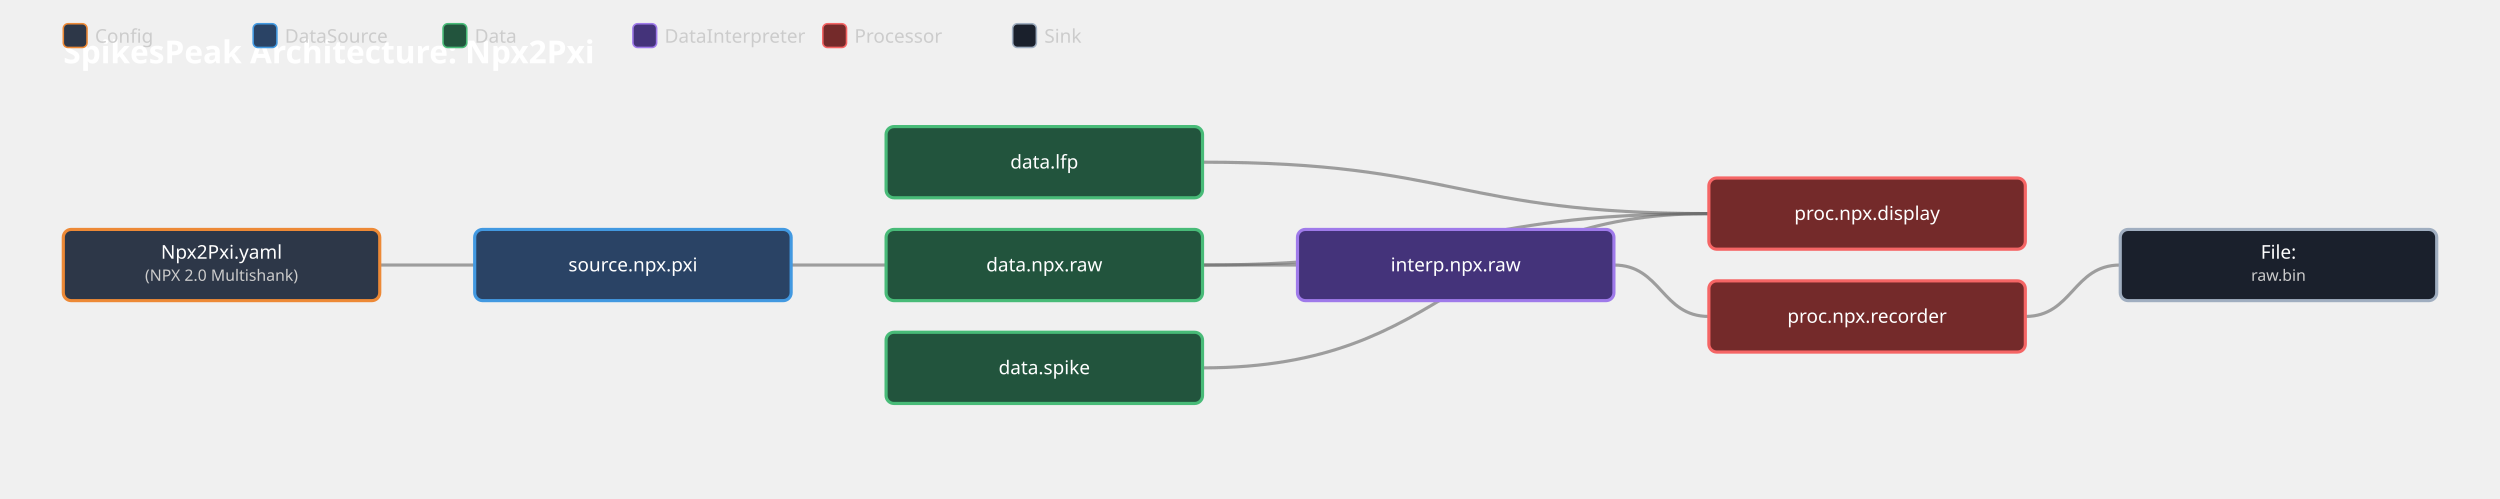
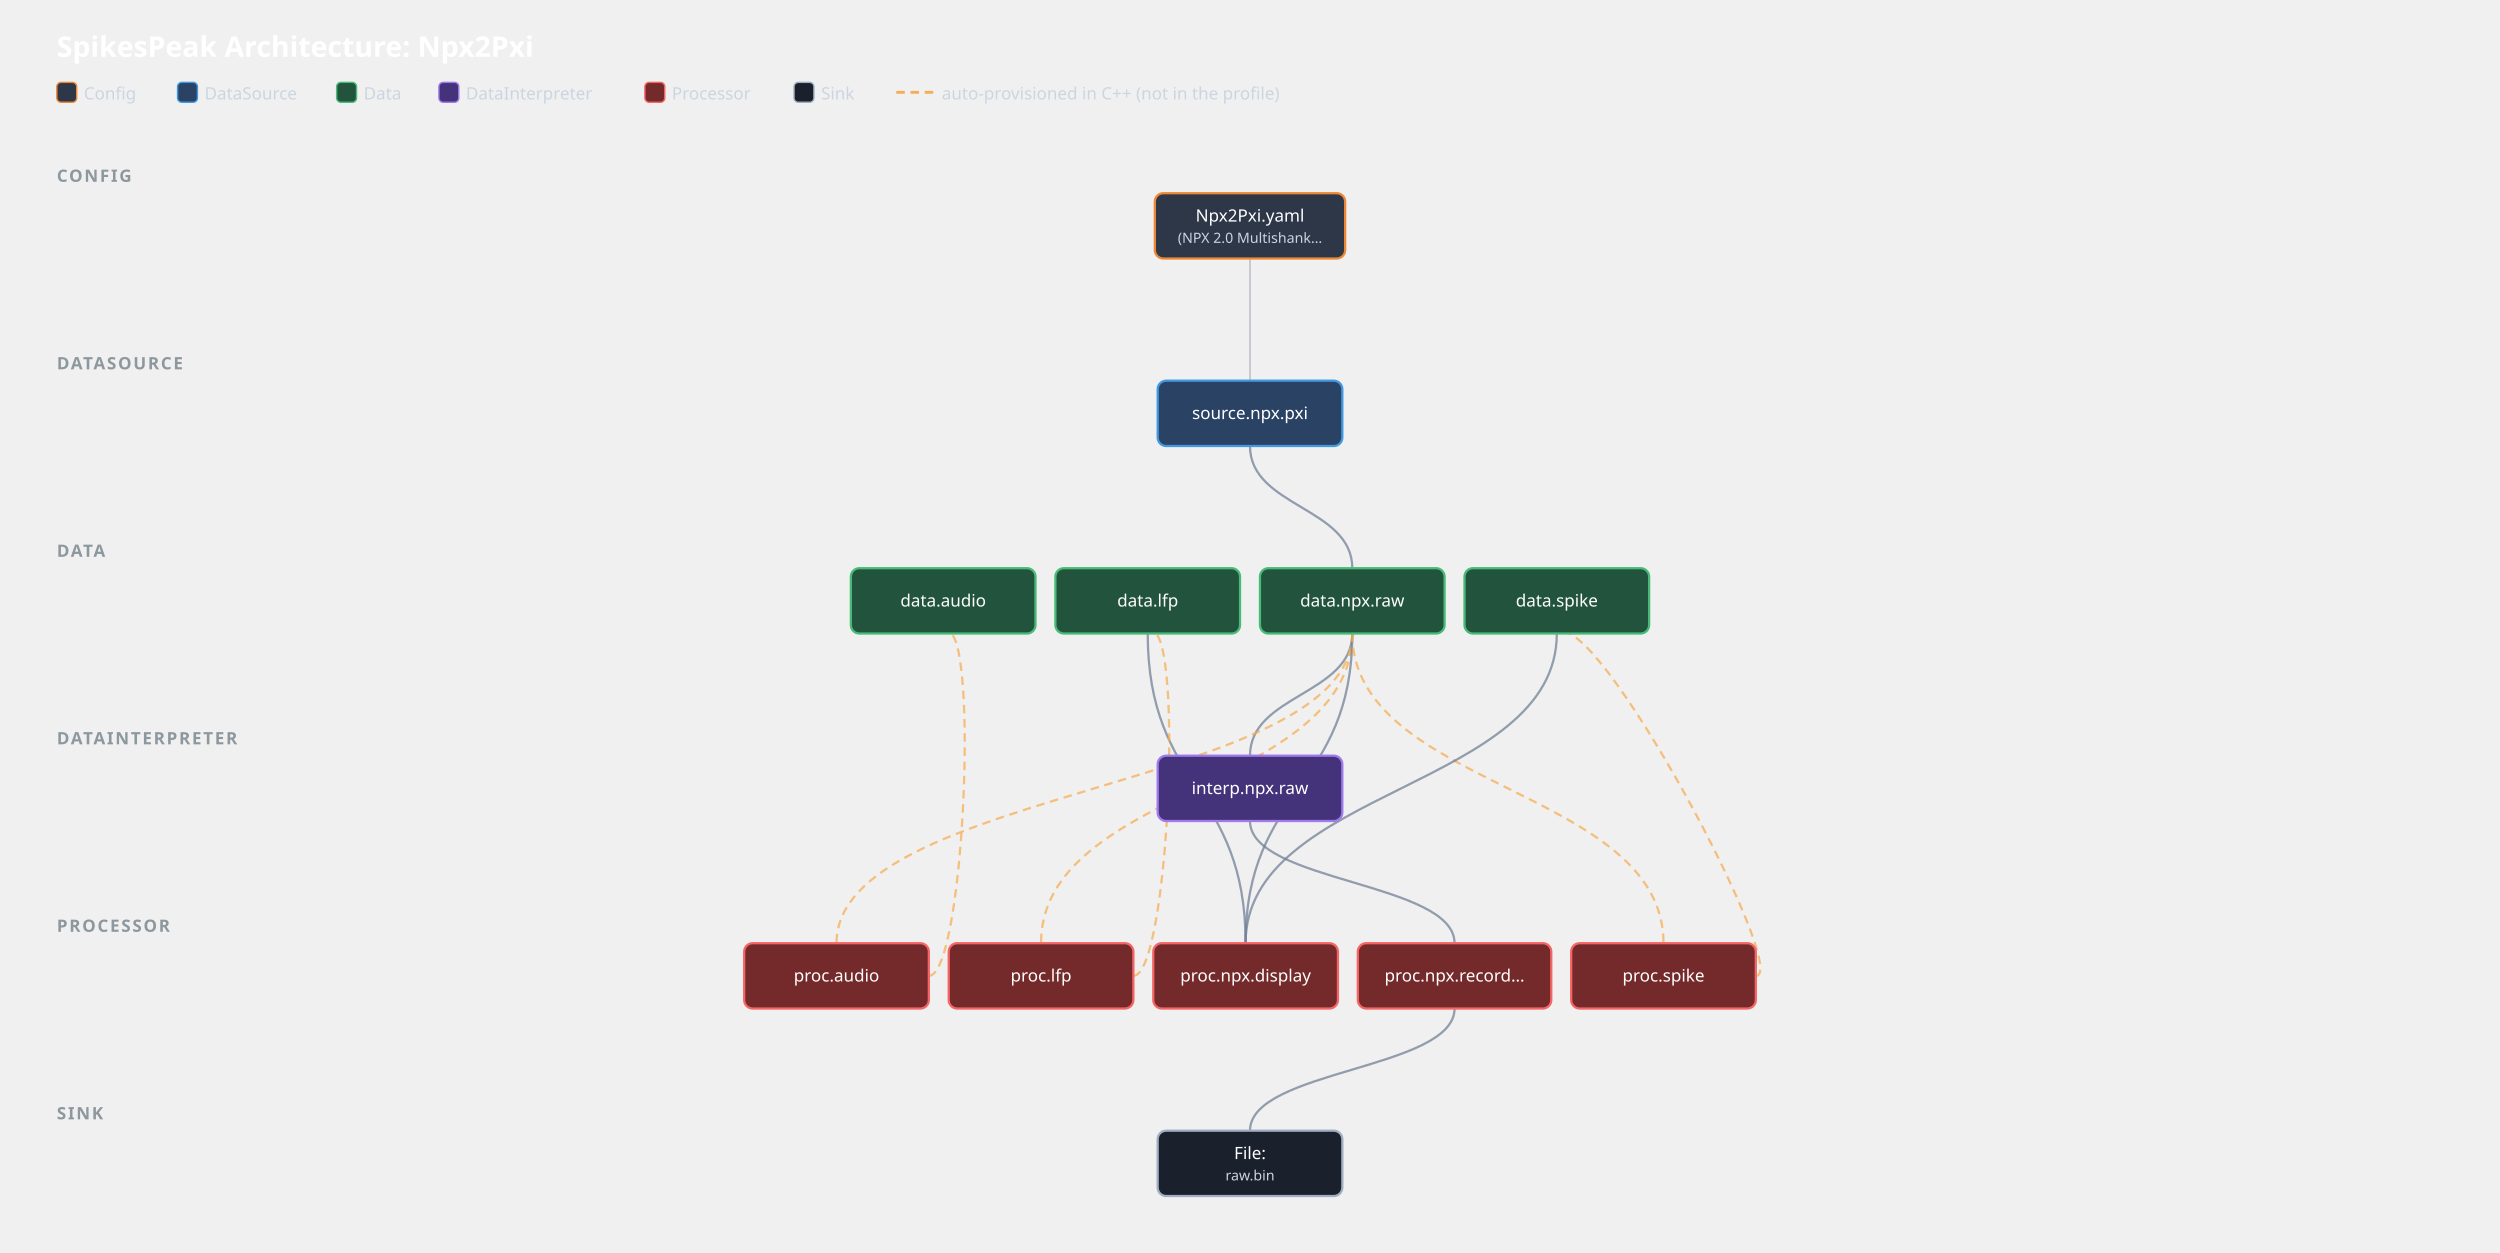
- <svg xmlns="http://www.w3.org/2000/svg" width="1580.0" height="315.0" style="background-color: #1a1a1a;">
+ <svg xmlns="http://www.w3.org/2000/svg" width="1760.0" height="882.0" viewBox="0 0 1760.0 882.0" preserveAspectRatio="xMidYMin meet" style="background-color: #1a1a1a; max-width: 100%; height: auto;">
  <text x="40" y="40" fill="#fff" font-family="sans-serif" font-size="20" font-weight="bold">SpikesPeak Architecture: Npx2Pxi</text>
  <g id="legend">
-     <rect x="40" y="15" width="15" height="15" rx="3" fill="#2d3748" stroke="#ed8936" stroke-width="1" />
-     <text x="60" y="27" fill="#ccc" font-family="sans-serif" font-size="12">Config</text>
-     <rect x="160" y="15" width="15" height="15" rx="3" fill="#2a4365" stroke="#4299e1" stroke-width="1" />
-     <text x="180" y="27" fill="#ccc" font-family="sans-serif" font-size="12">DataSource</text>
-     <rect x="280" y="15" width="15" height="15" rx="3" fill="#22543d" stroke="#48bb78" stroke-width="1" />
-     <text x="300" y="27" fill="#ccc" font-family="sans-serif" font-size="12">Data</text>
-     <rect x="400" y="15" width="15" height="15" rx="3" fill="#44337a" stroke="#9f7aea" stroke-width="1" />
-     <text x="420" y="27" fill="#ccc" font-family="sans-serif" font-size="12">DataInterpreter</text>
-     <rect x="520" y="15" width="15" height="15" rx="3" fill="#742a2a" stroke="#f56565" stroke-width="1" />
-     <text x="540" y="27" fill="#ccc" font-family="sans-serif" font-size="12">Processor</text>
-     <rect x="640" y="15" width="15" height="15" rx="3" fill="#1a202c" stroke="#a0aec0" stroke-width="1" />
-     <text x="660" y="27" fill="#ccc" font-family="sans-serif" font-size="12">Sink</text>
+     <rect x="40" y="58" width="14" height="14" rx="3" fill="#2d3748" stroke="#ed8936" stroke-width="1" />
+     <text x="59" y="70" fill="#cbd5e0" font-family="sans-serif" font-size="12">Config</text>
+     <rect x="125" y="58" width="14" height="14" rx="3" fill="#2a4365" stroke="#4299e1" stroke-width="1" />
+     <text x="144" y="70" fill="#cbd5e0" font-family="sans-serif" font-size="12">DataSource</text>
+     <rect x="237" y="58" width="14" height="14" rx="3" fill="#22543d" stroke="#48bb78" stroke-width="1" />
+     <text x="256" y="70" fill="#cbd5e0" font-family="sans-serif" font-size="12">Data</text>
+     <rect x="309" y="58" width="14" height="14" rx="3" fill="#44337a" stroke="#9f7aea" stroke-width="1" />
+     <text x="328" y="70" fill="#cbd5e0" font-family="sans-serif" font-size="12">DataInterpreter</text>
+     <rect x="454" y="58" width="14" height="14" rx="3" fill="#742a2a" stroke="#f56565" stroke-width="1" />
+     <text x="473" y="70" fill="#cbd5e0" font-family="sans-serif" font-size="12">Processor</text>
+     <rect x="559" y="58" width="14" height="14" rx="3" fill="#1a202c" stroke="#a0aec0" stroke-width="1" />
+     <text x="578" y="70" fill="#cbd5e0" font-family="sans-serif" font-size="12">Sink</text>
+     <path d="M 631 65 l 26 0" stroke="#f6ad55" stroke-width="2" stroke-dasharray="6 4" />
+     <text x="663" y="70" fill="#cbd5e0" font-family="sans-serif" font-size="12">auto-provisioned in C++ (not in the profile)</text>
  </g>
  <g id="edges">
-     <path d="M 240.0 167.5 C 270.0 167.5, 270.0 167.5, 300.0 167.5" fill="none" stroke="#666" stroke-width="2" opacity="0.6" />
-     <path d="M 760.0 102.5 C 920.0 102.5, 920.0 135.0, 1080.0 135.0" fill="none" stroke="#666" stroke-width="2" opacity="0.6" />
-     <path d="M 760.0 167.5 C 790.0 167.5, 790.0 167.5, 820.0 167.5" fill="none" stroke="#666" stroke-width="2" opacity="0.6" />
-     <path d="M 760.0 167.5 C 920.0 167.5, 920.0 135.0, 1080.0 135.0" fill="none" stroke="#666" stroke-width="2" opacity="0.6" />
-     <path d="M 760.0 232.5 C 920.0 232.5, 920.0 135.0, 1080.0 135.0" fill="none" stroke="#666" stroke-width="2" opacity="0.6" />
-     <path d="M 1020.0 167.5 C 1050.0 167.5, 1050.0 200.0, 1080.0 200.0" fill="none" stroke="#666" stroke-width="2" opacity="0.6" />
-     <path d="M 1280.0 200.0 C 1310.0 200.0, 1310.0 167.5, 1340.0 167.5" fill="none" stroke="#666" stroke-width="2" opacity="0.6" />
-     <path d="M 500.0 167.5 C 530.0 167.5, 530.0 167.5, 560.0 167.5" fill="none" stroke="#666" stroke-width="2" opacity="0.6" />
+     <path d="M 880.0 182.0 C 880.0 207.8, 880.0 224.0, 880.0 242.0 L 880.0 268.0" fill="none" stroke="#4a5568" stroke-width="1.0" opacity="0.35" />
+     <path d="M 808.0 446.0 C 808.0 555.0, 876.9 555.0, 876.9 664.0" fill="none" stroke="#718096" stroke-width="1.6" opacity="0.75" />
+     <path d="M 952.0 446.0 C 952.0 489.0, 880.0 489.0, 880.0 532.0" fill="none" stroke="#718096" stroke-width="1.6" opacity="0.75" />
+     <path d="M 952.0 446.0 C 952.0 555.0, 588.9 555.0, 588.9 664.0" fill="none" stroke="#f6ad55" stroke-width="1.6" opacity="0.75" stroke-dasharray="6 4" />
+     <path d="M 952.0 446.0 C 952.0 555.0, 732.9 555.0, 732.9 664.0" fill="none" stroke="#f6ad55" stroke-width="1.6" opacity="0.75" stroke-dasharray="6 4" />
+     <path d="M 952.0 446.0 C 952.0 555.0, 876.9 555.0, 876.9 664.0" fill="none" stroke="#718096" stroke-width="1.6" opacity="0.75" />
+     <path d="M 952.0 446.0 C 952.0 555.0, 1171.1 555.0, 1171.1 664.0" fill="none" stroke="#f6ad55" stroke-width="1.6" opacity="0.75" stroke-dasharray="6 4" />
+     <path d="M 1096.0 446.0 C 1096.0 555.0, 876.9 555.0, 876.9 664.0" fill="none" stroke="#718096" stroke-width="1.6" opacity="0.75" />
+     <path d="M 880.0 578.0 C 880.0 621.0, 1024.0 621.0, 1024.0 664.0" fill="none" stroke="#718096" stroke-width="1.6" opacity="0.75" />
+     <path d="M 653.9 687.0 C 679.9 687.0, 690.0 423.0, 664.0 446.0" fill="none" stroke="#f6ad55" stroke-width="1.6" opacity="0.75" stroke-dasharray="6 4" />
+     <path d="M 797.9 687.0 C 823.9 687.0, 834.0 423.0, 808.0 446.0" fill="none" stroke="#f6ad55" stroke-width="1.6" opacity="0.75" stroke-dasharray="6 4" />
+     <path d="M 1024.0 710.0 C 1024.0 753.0, 880.0 753.0, 880.0 796.0" fill="none" stroke="#718096" stroke-width="1.6" opacity="0.75" />
+     <path d="M 1236.1 687.0 C 1262.1 687.0, 1122.0 423.0, 1096.0 446.0" fill="none" stroke="#f6ad55" stroke-width="1.6" opacity="0.75" stroke-dasharray="6 4" />
+     <path d="M 880.0 314.0 C 880.0 357.0, 952.0 357.0, 952.0 400.0" fill="none" stroke="#718096" stroke-width="1.6" opacity="0.75" />
  </g>
  <g id="nodes">
-     <rect x="40.0" y="145.0" width="200" height="45" rx="5" fill="#2d3748" stroke="#ed8936" stroke-width="2" />
-     <text x="140.0" y="163.5" fill="#fff" font-family="sans-serif" font-size="12" text-anchor="middle">Npx2Pxi.yaml</text>
-     <text x="140.0" y="177.5" fill="#ccc" font-family="sans-serif" font-size="10" text-anchor="middle">(NPX 2.0 Multishank)</text>
-     <rect x="560.0" y="80.0" width="200" height="45" rx="5" fill="#22543d" stroke="#48bb78" stroke-width="2" />
-     <text x="660.0" y="106.5" fill="#fff" font-family="sans-serif" font-size="12" text-anchor="middle">data.lfp</text>
-     <rect x="560.0" y="145.0" width="200" height="45" rx="5" fill="#22543d" stroke="#48bb78" stroke-width="2" />
-     <text x="660.0" y="171.5" fill="#fff" font-family="sans-serif" font-size="12" text-anchor="middle">data.npx.raw</text>
-     <rect x="560.0" y="210.0" width="200" height="45" rx="5" fill="#22543d" stroke="#48bb78" stroke-width="2" />
-     <text x="660.0" y="236.5" fill="#fff" font-family="sans-serif" font-size="12" text-anchor="middle">data.spike</text>
-     <rect x="820.0" y="145.0" width="200" height="45" rx="5" fill="#44337a" stroke="#9f7aea" stroke-width="2" />
-     <text x="920.0" y="171.5" fill="#fff" font-family="sans-serif" font-size="12" text-anchor="middle">interp.npx.raw</text>
-     <rect x="1080.0" y="112.5" width="200" height="45" rx="5" fill="#742a2a" stroke="#f56565" stroke-width="2" />
-     <text x="1180.0" y="139.0" fill="#fff" font-family="sans-serif" font-size="12" text-anchor="middle">proc.npx.display</text>
-     <rect x="1080.0" y="177.5" width="200" height="45" rx="5" fill="#742a2a" stroke="#f56565" stroke-width="2" />
-     <text x="1180.0" y="204.0" fill="#fff" font-family="sans-serif" font-size="12" text-anchor="middle">proc.npx.recorder</text>
-     <rect x="1340.0" y="145.0" width="200" height="45" rx="5" fill="#1a202c" stroke="#a0aec0" stroke-width="2" />
-     <text x="1440.0" y="163.5" fill="#fff" font-family="sans-serif" font-size="12" text-anchor="middle">File:</text>
-     <text x="1440.0" y="177.5" fill="#ccc" font-family="sans-serif" font-size="10" text-anchor="middle">raw.bin</text>
-     <rect x="300.0" y="145.0" width="200" height="45" rx="5" fill="#2a4365" stroke="#4299e1" stroke-width="2" />
-     <text x="400.0" y="171.5" fill="#fff" font-family="sans-serif" font-size="12" text-anchor="middle">source.npx.pxi</text>
+     <text x="40" y="128.0" fill="#8d979e" font-family="sans-serif" font-size="12" font-weight="bold" letter-spacing="1.2">CONFIG</text>
+     <text x="40" y="260.0" fill="#8d979e" font-family="sans-serif" font-size="12" font-weight="bold" letter-spacing="1.2">DATASOURCE</text>
+     <text x="40" y="392.0" fill="#8d979e" font-family="sans-serif" font-size="12" font-weight="bold" letter-spacing="1.2">DATA</text>
+     <text x="40" y="524.0" fill="#8d979e" font-family="sans-serif" font-size="12" font-weight="bold" letter-spacing="1.2">DATAINTERPRETER</text>
+     <text x="40" y="656.0" fill="#8d979e" font-family="sans-serif" font-size="12" font-weight="bold" letter-spacing="1.2">PROCESSOR</text>
+     <text x="40" y="788.0" fill="#8d979e" font-family="sans-serif" font-size="12" font-weight="bold" letter-spacing="1.2">SINK</text>
+     <rect x="813.0" y="136.0" width="134.0" height="46" rx="6" fill="#2d3748" stroke="#ed8936" stroke-width="1.6" />
+     <text x="880.0" y="156.0" fill="#fff" font-family="sans-serif" font-size="12" text-anchor="middle">Npx2Pxi.yaml</text>
+     <text x="880.0" y="171.0" fill="#cbd5e0" font-family="sans-serif" font-size="10" text-anchor="middle">(NPX 2.0 Multishank…</text>
+     <rect x="599.0" y="400.0" width="130.0" height="46" rx="6" fill="#22543d" stroke="#48bb78" stroke-width="1.6" />
+     <text x="664.0" y="427.0" fill="#fff" font-family="sans-serif" font-size="12" text-anchor="middle">data.audio</text>
+     <rect x="743.0" y="400.0" width="130.0" height="46" rx="6" fill="#22543d" stroke="#48bb78" stroke-width="1.6" />
+     <text x="808.0" y="427.0" fill="#fff" font-family="sans-serif" font-size="12" text-anchor="middle">data.lfp</text>
+     <rect x="887.0" y="400.0" width="130.0" height="46" rx="6" fill="#22543d" stroke="#48bb78" stroke-width="1.6" />
+     <text x="952.0" y="427.0" fill="#fff" font-family="sans-serif" font-size="12" text-anchor="middle">data.npx.raw</text>
+     <rect x="1031.0" y="400.0" width="130.0" height="46" rx="6" fill="#22543d" stroke="#48bb78" stroke-width="1.6" />
+     <text x="1096.0" y="427.0" fill="#fff" font-family="sans-serif" font-size="12" text-anchor="middle">data.spike</text>
+     <rect x="815.0" y="532.0" width="130.0" height="46" rx="6" fill="#44337a" stroke="#9f7aea" stroke-width="1.6" />
+     <text x="880.0" y="559.0" fill="#fff" font-family="sans-serif" font-size="12" text-anchor="middle">interp.npx.raw</text>
+     <rect x="523.9" y="664.0" width="130.0" height="46" rx="6" fill="#742a2a" stroke="#f56565" stroke-width="1.6" />
+     <text x="588.9" y="691.0" fill="#fff" font-family="sans-serif" font-size="12" text-anchor="middle">proc.audio</text>
+     <rect x="667.9" y="664.0" width="130.0" height="46" rx="6" fill="#742a2a" stroke="#f56565" stroke-width="1.6" />
+     <text x="732.9" y="691.0" fill="#fff" font-family="sans-serif" font-size="12" text-anchor="middle">proc.lfp</text>
+     <rect x="811.9" y="664.0" width="130.0" height="46" rx="6" fill="#742a2a" stroke="#f56565" stroke-width="1.6" />
+     <text x="876.9" y="691.0" fill="#fff" font-family="sans-serif" font-size="12" text-anchor="middle">proc.npx.display</text>
+     <rect x="955.9" y="664.0" width="136.2" height="46" rx="6" fill="#742a2a" stroke="#f56565" stroke-width="1.6" />
+     <text x="1024.0" y="691.0" fill="#fff" font-family="sans-serif" font-size="12" text-anchor="middle">proc.npx.record…</text>
+     <rect x="1106.1" y="664.0" width="130.0" height="46" rx="6" fill="#742a2a" stroke="#f56565" stroke-width="1.6" />
+     <text x="1171.1" y="691.0" fill="#fff" font-family="sans-serif" font-size="12" text-anchor="middle">proc.spike</text>
+     <rect x="815.0" y="796.0" width="130.0" height="46" rx="6" fill="#1a202c" stroke="#a0aec0" stroke-width="1.6" />
+     <text x="880.0" y="816.0" fill="#fff" font-family="sans-serif" font-size="12" text-anchor="middle">File:</text>
+     <text x="880.0" y="831.0" fill="#cbd5e0" font-family="sans-serif" font-size="10" text-anchor="middle">raw.bin</text>
+     <rect x="815.0" y="268.0" width="130.0" height="46" rx="6" fill="#2a4365" stroke="#4299e1" stroke-width="1.6" />
+     <text x="880.0" y="295.0" fill="#fff" font-family="sans-serif" font-size="12" text-anchor="middle">source.npx.pxi</text>
  </g>
</svg>
